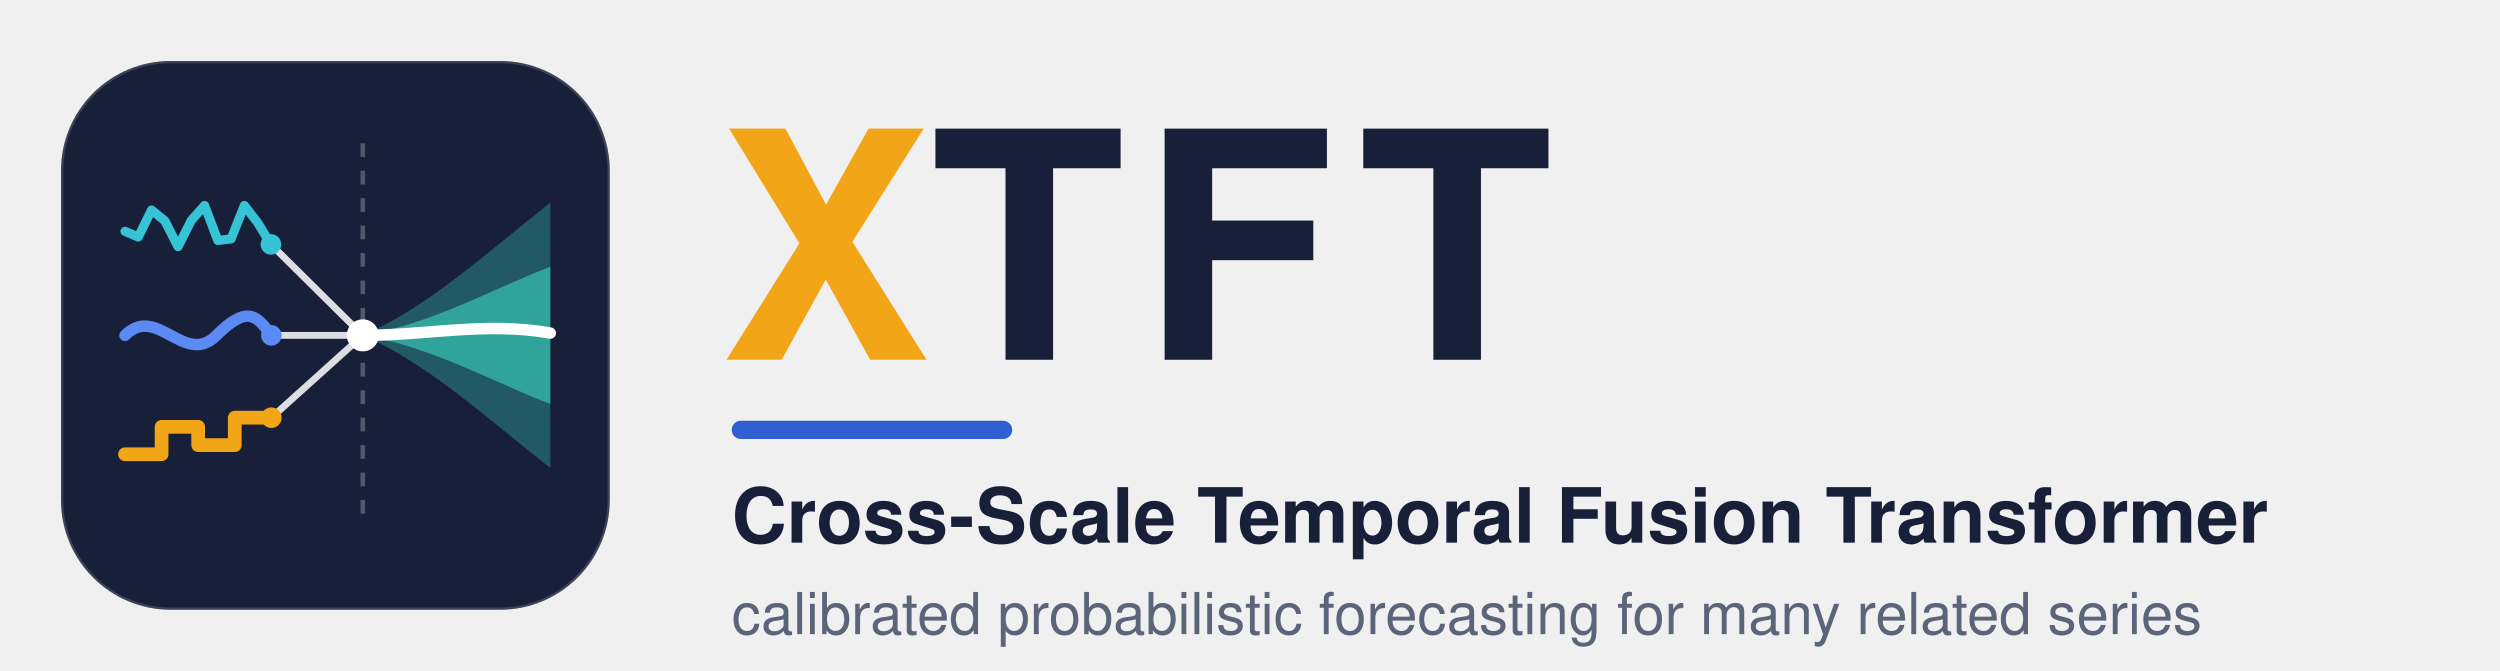
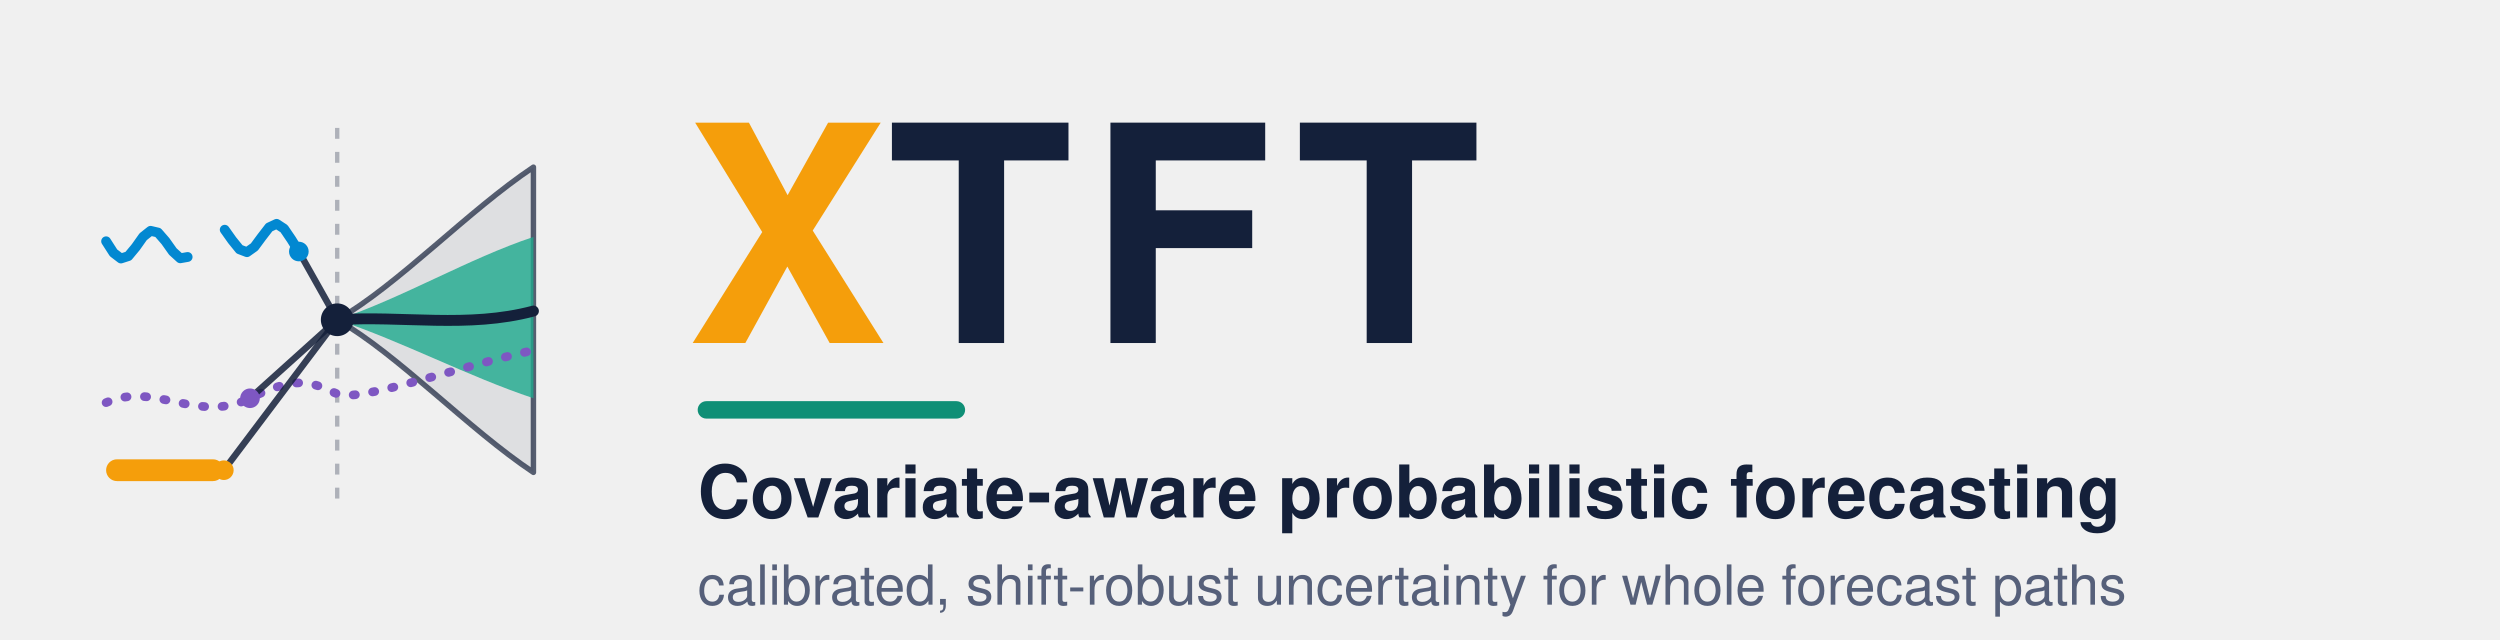
- <svg xmlns="http://www.w3.org/2000/svg" viewBox="0 0 820 220" width="820" height="220" role="img" aria-labelledby="t d">
+ <svg xmlns="http://www.w3.org/2000/svg" viewBox="0 0 860 220" width="860" height="220" role="img" aria-labelledby="t d">
  <g transform="translate(14 14) scale(0.75)">
-     <rect x="8" y="8" width="240" height="240" rx="48" fill="#172038" />
-     <line x1="140" y1="44" x2="140" y2="212" stroke="#ffffff" stroke-opacity="0.25" stroke-width="2" stroke-dasharray="6 6" />
-     <path d="M140 128 C168 116 194 92 222 70 L222 186            C194 164 168 140 140 128 Z" fill="#3ad6c0" fill-opacity="0.32" />
-     <path d="M140 128 C170 123 196 108 222 98 L222 158            C196 148 170 133 140 128 Z" fill="#3ad6c0" fill-opacity="0.6" />
-     <path d="M140 128 C168 128 194 122 222 127" fill="none" stroke="#ffffff" stroke-width="5" stroke-linecap="round" />
-     <polyline points="36.0,82.5 41.8,85.0 47.6,73.2 53.4,77.9 59.2,89.2 65.0,77.7 70.8,71.2 76.6,86.5 82.4,85.8 88.2,71.2 94.0,78.7 99.8,88.2" fill="none" stroke="#36c3d6" stroke-width="4" stroke-linejoin="round" stroke-linecap="round" />
-     <path d="M36 128 C50 114 62 142 76 128 S94 120 100 128" fill="none" stroke="#5b8af5" stroke-width="5" stroke-linecap="round" />
-     <path d="M36 180 H52 V168 H68 V176 H84 V164 H100" fill="none" stroke="#f2a516" stroke-width="6" stroke-linejoin="round" stroke-linecap="round" />
-     <g stroke="#ffffff" stroke-opacity="0.85" stroke-width="3" stroke-linecap="round">
-       <line x1="99.8" y1="88.2" x2="140" y2="128" />
-       <line x1="100" y1="128" x2="140" y2="128" />
-       <line x1="100" y1="164" x2="140" y2="128" />
+     <line x1="136" y1="40" x2="136" y2="216" stroke="#14203a" stroke-opacity="0.3" stroke-width="2" stroke-dasharray="5 6" />
+     <path d="M136 128 C164 112 196 78 226 58 L226 198            C196 178 164 144 136 128 Z" fill="#14203a" fill-opacity="0.08" stroke="#14203a" stroke-opacity="0.7" stroke-width="2.5" stroke-linejoin="round" />
+     <path d="M136 128 C166 118 196 100 226 90 L226 164            C196 154 166 138 136 128 Z" fill="#1fa98d" fill-opacity="0.8" />
+     <path d="M136 128 C166 126 196 132 226 124" fill="none" stroke="#14203a" stroke-width="5" stroke-linecap="round" />
+     <polyline points="30.0,92.0 33.4,97.3 36.8,99.9 40.2,98.8 43.6,94.7 47.0,89.9 50.4,87.2 53.8,88.0 57.2,91.9 60.6,96.7 64.0,99.8 67.4,99.2" fill="none" stroke="#0288d1" stroke-width="4.5" stroke-linejoin="round" stroke-linecap="round" />
+     <polyline points="84.4,86.7 87.8,91.5 91.2,95.7 94.6,97.0 98.0,94.6 101.4,90.0 104.8,85.6 108.2,84.0 111.6,86.2 115.0,91.2 118.4,96.7" fill="none" stroke="#0288d1" stroke-width="4.5" stroke-linejoin="round" stroke-linecap="round" />
+     <path d="M30 166 C52 156 72 176 96 164 S126 158 136 162            S190 150 226 142" fill="none" stroke="#7e57c2" stroke-width="4" stroke-linecap="round" stroke-dasharray="1 8" />
+     <rect x="30" y="192" width="54" height="10" rx="5" fill="#f59e0b" />
+     <g stroke="#14203a" stroke-opacity="0.85" stroke-width="3" stroke-linecap="round">
+       <line x1="118.4" y1="96.7" x2="136" y2="128" />
+       <line x1="96" y1="164" x2="136" y2="128" />
+       <line x1="84" y1="197" x2="136" y2="128" />
    </g>
-     <circle cx="99.8" cy="88.2" r="4.5" fill="#36c3d6" />
-     <circle cx="100" cy="128" r="4.5" fill="#5b8af5" />
-     <circle cx="100" cy="164" r="4.5" fill="#f2a516" />
-     <circle cx="140" cy="128" r="7" fill="#ffffff" />
-     <rect x="8.5" y="8.5" width="239" height="239" rx="47.5" fill="none" stroke="#ffffff" stroke-opacity="0.16" />
+     <circle cx="118.4" cy="96.7" r="4.5" fill="#0288d1" />
+     <circle cx="96" cy="164" r="4.5" fill="#7e57c2" />
+     <circle cx="84" cy="197" r="4.5" fill="#f59e0b" />
+     <circle cx="136" cy="128" r="7.5" fill="#14203a" />
  </g>
  <g font-family="'Segoe UI', 'Helvetica Neue', Helvetica, Arial, sans-serif">
-     <text x="236" y="118" font-size="104" font-weight="700" letter-spacing="6" fill="#172038">
-       <tspan fill="#f2a516">X</tspan>TFT</text>
-     <rect x="240" y="138" width="92" height="6" rx="3" fill="#2f5fd0" />
-     <text x="240" y="178" font-size="25" font-weight="600" fill="#172038">Cross-Scale Temporal Fusion Transformer</text>
-     <text x="240" y="208" font-size="19" fill="#5b6478">calibrated probabilistic forecasting for many related series</text>
+     <text x="236" y="118" font-size="104" font-weight="700" letter-spacing="6" fill="#14203a">
+       <tspan fill="#f59e0b">X</tspan>TFT</text>
+     <rect x="240" y="138" width="92" height="6" rx="3" fill="#0f8f76" />
+     <text x="240" y="178" font-size="25" font-weight="600" fill="#14203a">Covariate-aware probabilistic forecasting</text>
+     <text x="240" y="208" font-size="19" fill="#56607a">calibrated, shift-robust uncertainty for whole forecast paths</text>
  </g>
</svg>
